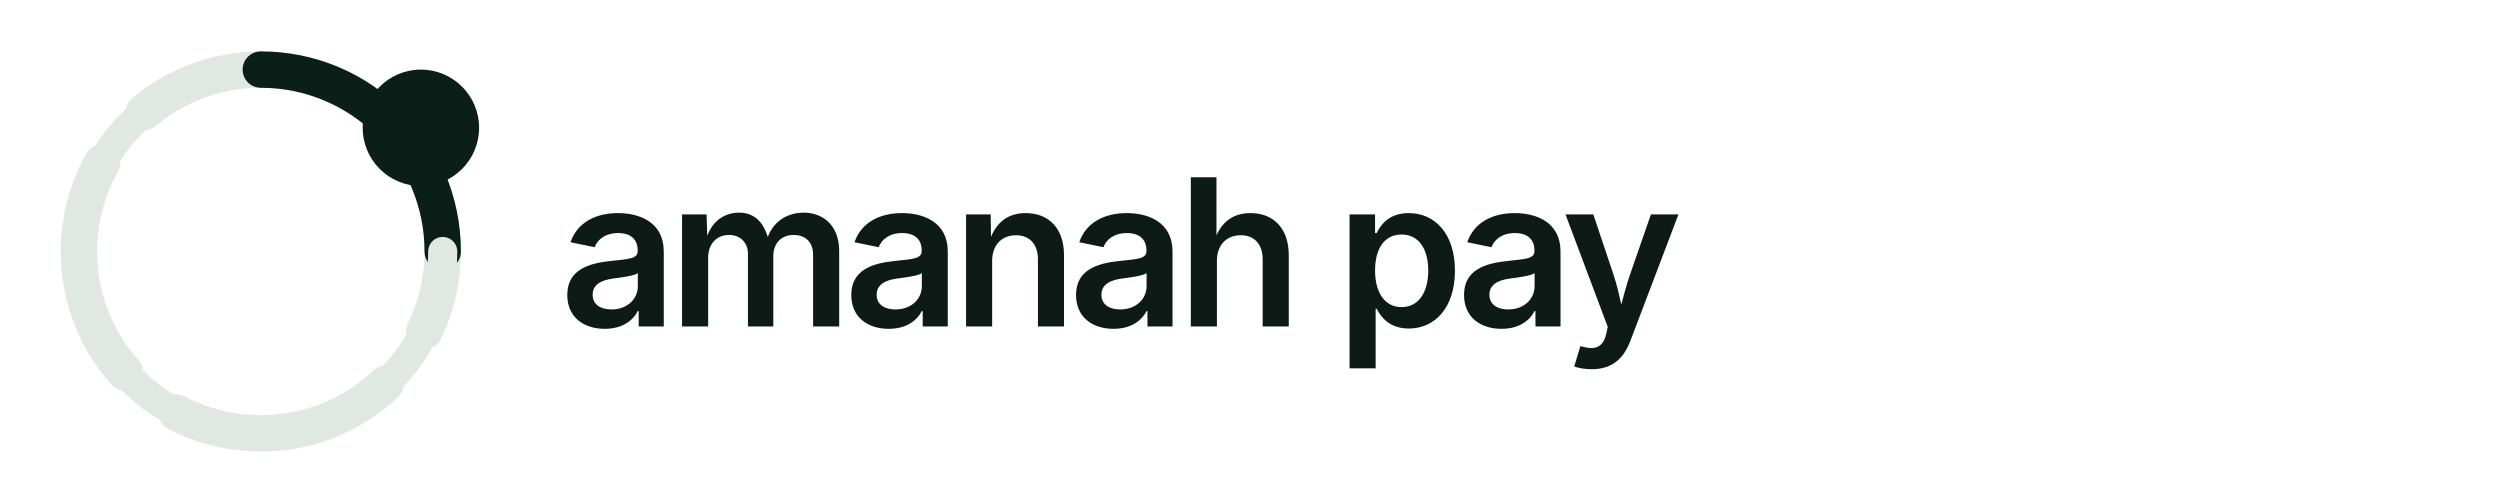
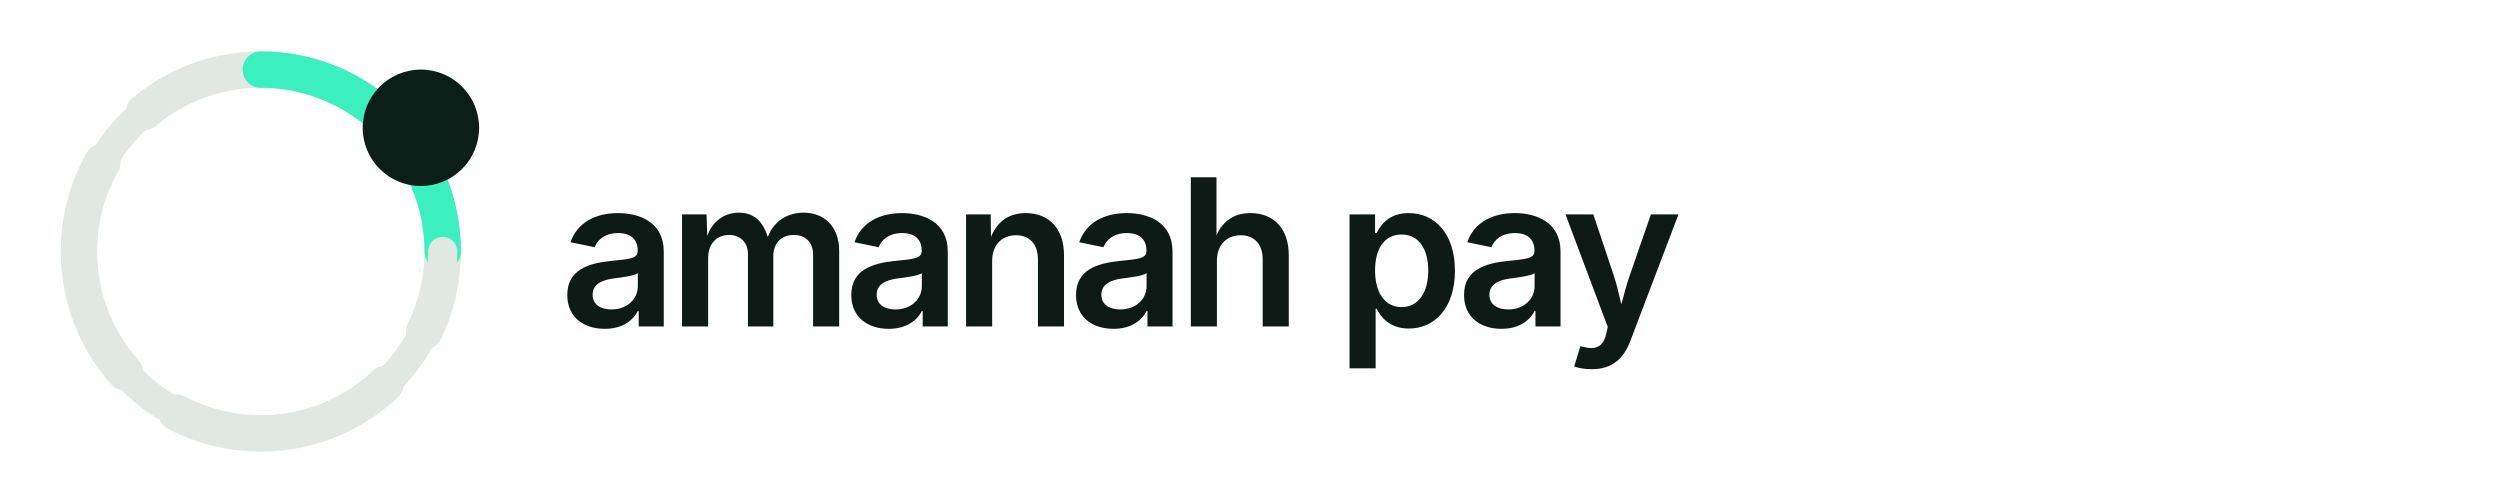
<svg xmlns="http://www.w3.org/2000/svg" viewBox="0 0 268 54" role="img" aria-label="Amanah Pay">
  <g transform="translate(3 2) scale(.78)">
    <circle cx="32" cy="32" r="25" fill="none" stroke="#E1E7E3" stroke-width="5" stroke-linecap="round" stroke-dasharray="31 9" transform="rotate(-45 32 32)" />
-     <path d="M32 7a25 25 0 0 1 25 25" fill="none" stroke="#0B1F18" stroke-width="5" stroke-linecap="round" />
+     <path d="M32 7a25 25 0 0 1 25 25" fill="none" stroke="#3BF0BE" stroke-width="5" stroke-linecap="round" />
    <path d="M57 32a25 25 0 0 1-25 25M32 57A25 25 0 0 1 7 32M7 32A25 25 0 0 1 32 7" fill="none" stroke="#E1E7E3" stroke-width="4" stroke-linecap="round" stroke-dasharray="28 12" />
    <circle cx="54" cy="15" r="8" fill="#0B1F18" />
  </g>
  <text x="60" y="35" fill="#0E1A16" font-family="Inter,Arial,sans-serif" font-size="22" font-weight="600" letter-spacing="-1">amanah pay</text>
</svg>
